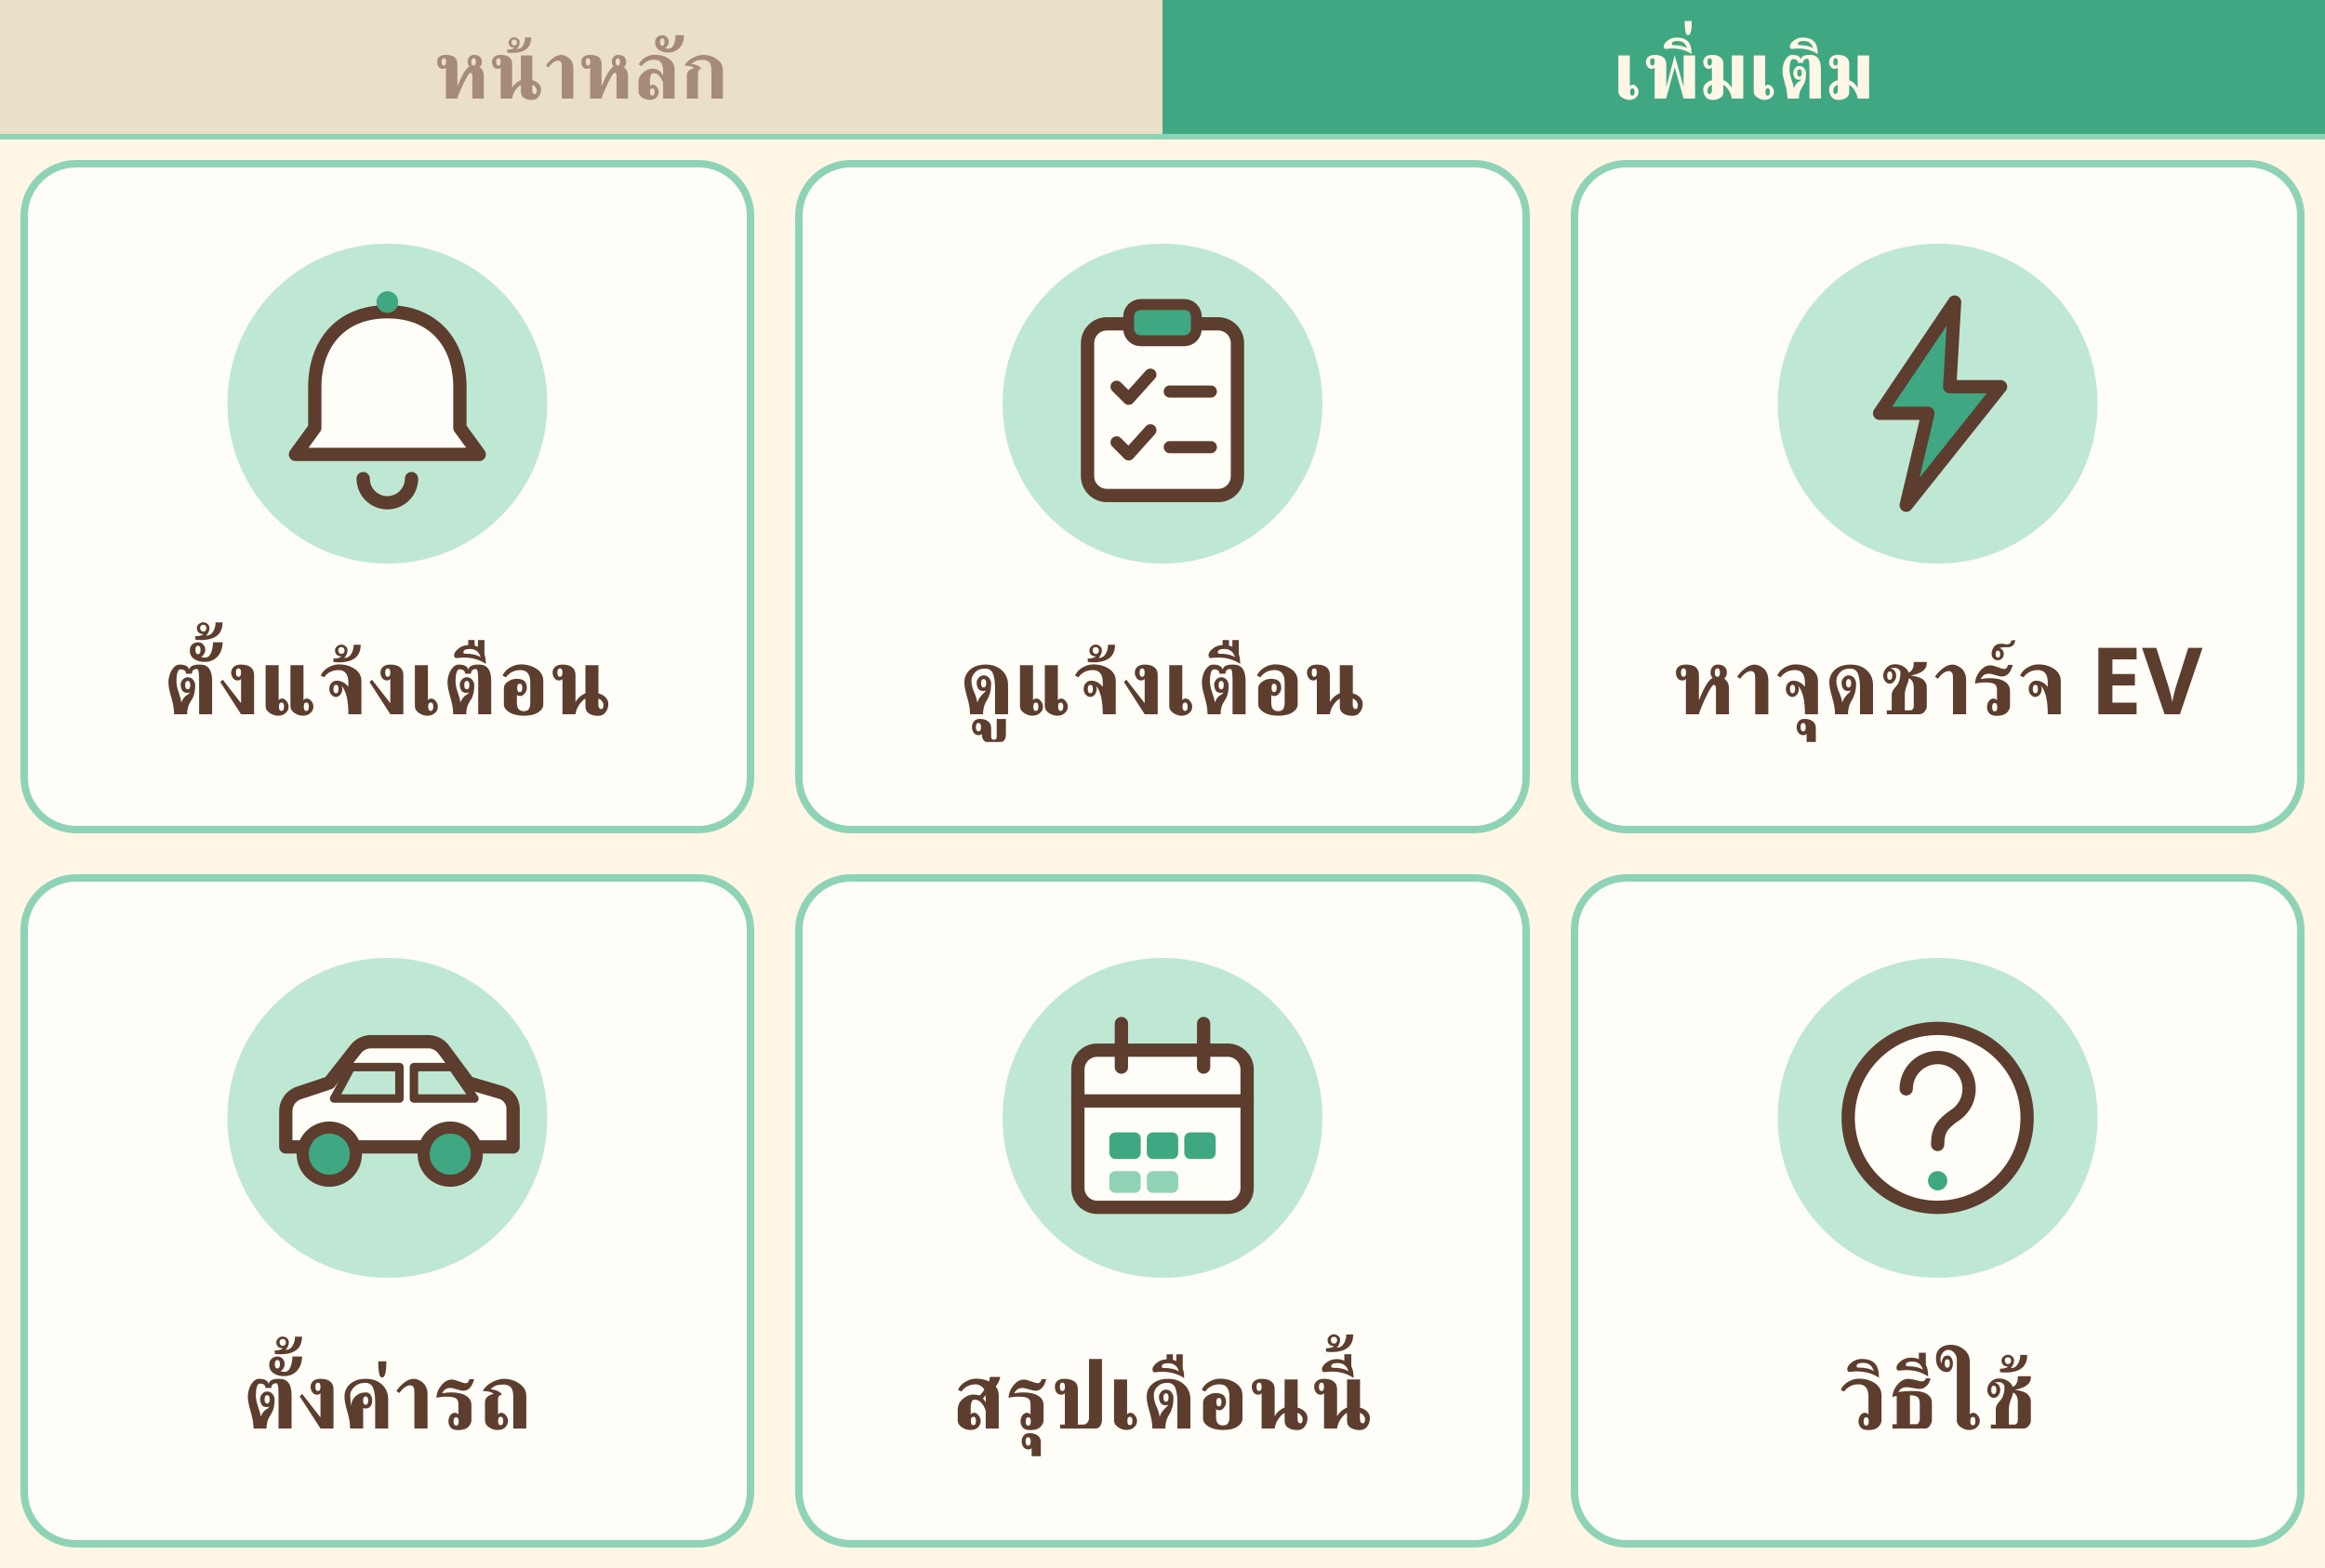
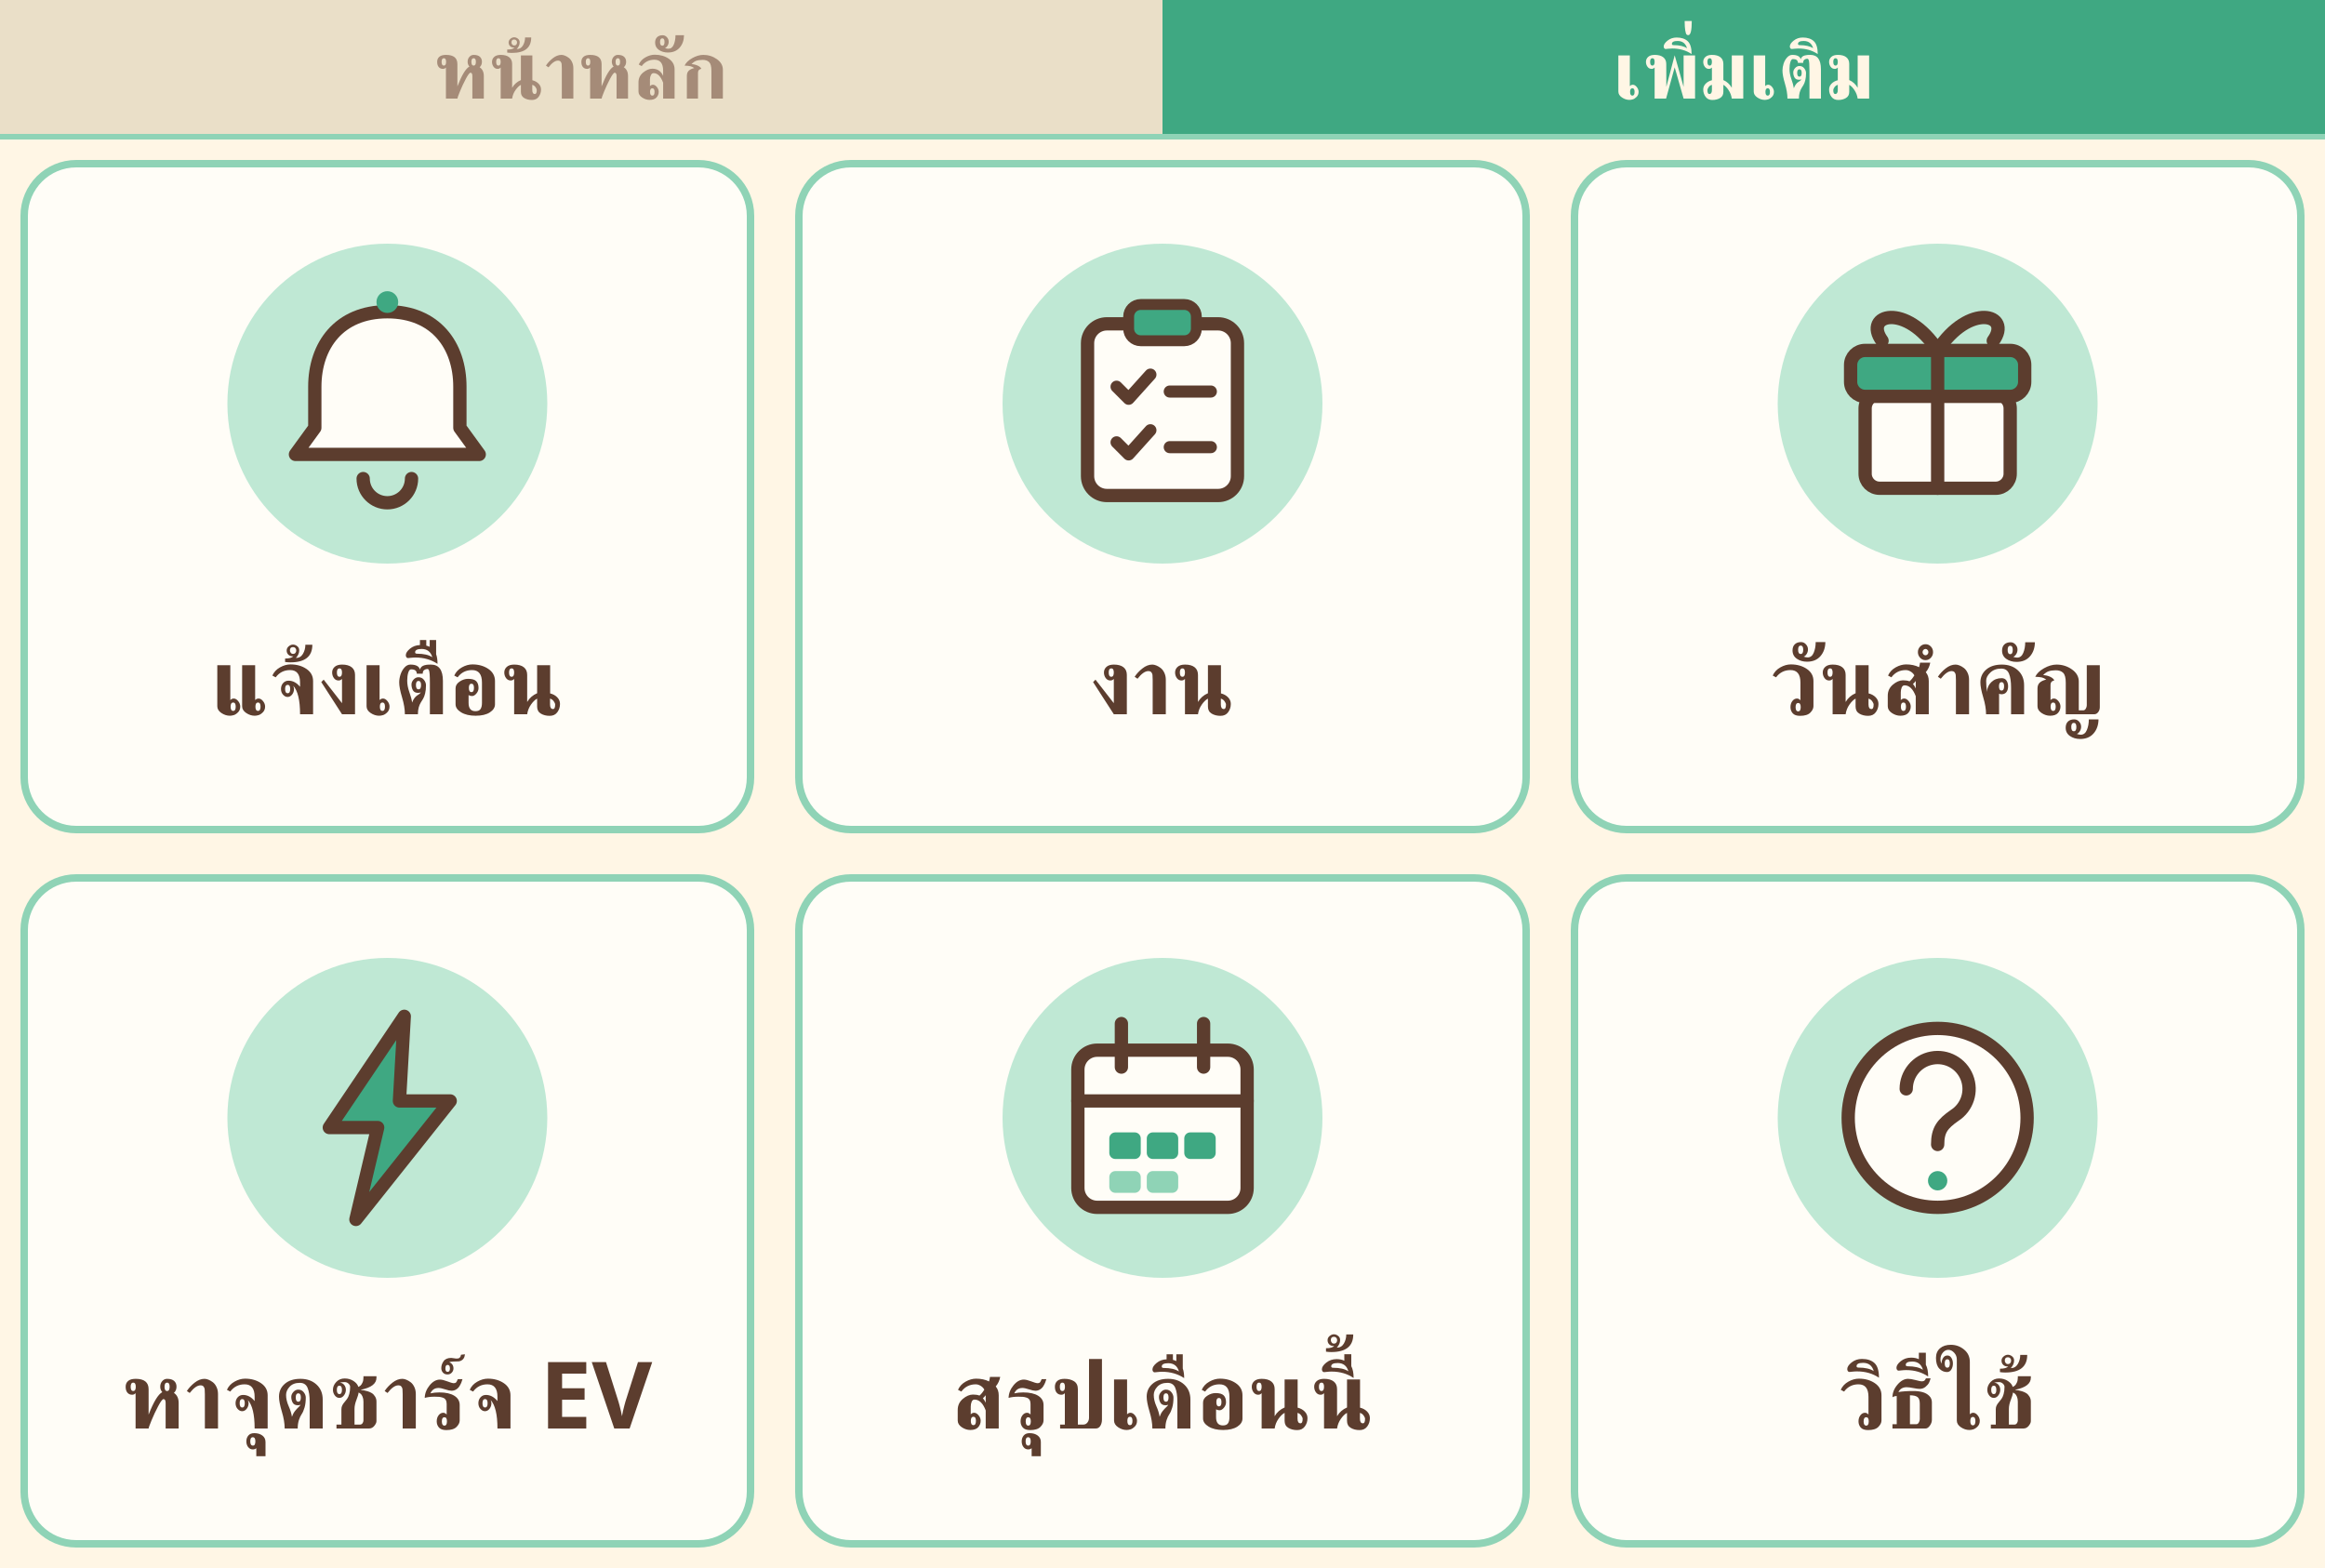
<svg xmlns="http://www.w3.org/2000/svg" width="2500" height="1686" viewBox="0 0 2500 1686">
  <rect width="2500" height="1686" fill="#FFF6E5" />
  <rect x="0" y="0" width="1250" height="150" fill="#EADFC8" />
  <text x="625" y="106" font-family="'Sarabun','Sarabun','Thonburi',sans-serif" font-size="88" font-weight="700" text-anchor="middle" fill="#A58B78">หน้าหลัก</text>
  <rect x="1250" y="0" width="1250" height="150" fill="#3FA882" />
  <text x="1875" y="106" font-family="'Sarabun','Sarabun','Thonburi',sans-serif" font-size="88" font-weight="700" text-anchor="middle" fill="#FFF6E5">เพิ่มเติม</text>
  <rect x="0" y="144" width="2500" height="6" fill="#8FD3B6" />
  <rect x="26" y="176" width="781" height="716" rx="56" fill="#FFFDF7" stroke="#8FD3B6" stroke-width="8" />
  <circle cx="416.5" cy="434" r="172" fill="#BFE8D4" />
  <g transform="translate(416.5 434) scale(1.3)">
    <path d="M0 -76c-40 0-60 28-60 62v34l-16 22h152l-16-22v-34c0-34-20-62-60-62z" fill="#FFFDF7" stroke="#5C3D2E" stroke-width="11" stroke-linejoin="round" />
    <path d="M-20 62a20 20 0 0 0 40 0" fill="none" stroke="#5C3D2E" stroke-width="11" stroke-linecap="round" stroke-linejoin="round" />
    <circle cx="0" cy="-84" r="9" fill="#3FA882" />
  </g>
-   <text x="416.5" y="768" font-family="'Sarabun','Sarabun','Thonburi',sans-serif" font-size="100" font-weight="700" text-anchor="middle" fill="#5C3D2E">ตั้งแจ้งเตือน</text>
+   <text x="416.5" y="768" font-family="'Sarabun','Sarabun','Thonburi',sans-serif" font-size="100" font-weight="700" text-anchor="middle" fill="#5C3D2E">แจ้งเตือน</text>
  <rect x="859" y="176" width="782" height="716" rx="56" fill="#FFFDF7" stroke="#8FD3B6" stroke-width="8" />
  <circle cx="1250" cy="434" r="172" fill="#BFE8D4" />
  <g transform="translate(1250 434) scale(1.3)">
    <rect x="-62" y="-66" width="124" height="142" rx="16" fill="#FFFDF7" stroke="#5C3D2E" stroke-width="11" />
    <rect x="-28" y="-82" width="56" height="30" rx="10" fill="#3FA882" stroke="#5C3D2E" stroke-width="9" />
    <path d="M-38 -14l10 10 18-20M-38 32l10 10 18-20" fill="none" stroke="#5C3D2E" stroke-width="10" stroke-linecap="round" stroke-linejoin="round" />
    <path d="M6 -10h34M6 36h34" fill="none" stroke="#5C3D2E" stroke-width="10" stroke-linecap="round" stroke-linejoin="round" />
  </g>
-   <text x="1250" y="768" font-family="'Sarabun','Sarabun','Thonburi',sans-serif" font-size="100" font-weight="700" text-anchor="middle" fill="#5C3D2E">ดูแจ้งเตือน</text>
+   <text x="1250" y="768" font-family="'Sarabun','Sarabun','Thonburi',sans-serif" font-size="100" font-weight="700" text-anchor="middle" fill="#5C3D2E">งาน</text>
  <rect x="1693" y="176" width="781" height="716" rx="56" fill="#FFFDF7" stroke="#8FD3B6" stroke-width="8" />
  <circle cx="2083.5" cy="434" r="172" fill="#BFE8D4" />
  <g transform="translate(2083.5 434) scale(1.3)">
-     <path d="M14 -84L-48 8h40l-18 76L52 -14H10z" fill="#3FA882" stroke="#5C3D2E" stroke-width="11" stroke-linejoin="round" />
+     <rect x="-60" y="-8" width="120" height="78" rx="12" fill="#FFFDF7" stroke="#5C3D2E" stroke-width="11" />
+     <rect x="-72" y="-44" width="144" height="38" rx="12" fill="#3FA882" stroke="#5C3D2E" stroke-width="11" />
+     <path d="M0 -44V70" fill="none" stroke="#5C3D2E" stroke-width="11" stroke-linecap="round" stroke-linejoin="round" />
+     <path d="M0 -44c-26-40-62-30-46-8M0 -44c26-40 62-30 46-8" fill="none" stroke="#5C3D2E" stroke-width="11" stroke-linecap="round" stroke-linejoin="round" />
  </g>
-   <text x="2083.5" y="768" font-family="'Sarabun','Sarabun','Thonburi',sans-serif" font-size="100" font-weight="700" text-anchor="middle" fill="#5C3D2E">หาจุดชาร์จ EV</text>
+   <text x="2083.5" y="768" font-family="'Sarabun','Sarabun','Thonburi',sans-serif" font-size="100" font-weight="700" text-anchor="middle" fill="#5C3D2E">วันสำคัญ</text>
  <rect x="26" y="944" width="781" height="716" rx="56" fill="#FFFDF7" stroke="#8FD3B6" stroke-width="8" />
  <circle cx="416.5" cy="1202" r="172" fill="#BFE8D4" />
  <g transform="translate(416.5 1202) scale(1.3)">
-     <path d="M-84 24v-30a16 16 0 0 1 12-15l24-8 22-28a16 16 0 0 1 12-6h48a16 16 0 0 1 13 7l20 27 27 8a14 14 0 0 1 10 14v31z" fill="#FFFDF7" stroke="#5C3D2E" stroke-width="11" stroke-linejoin="round" />
-     <path d="M-30 -42l-14 26h54v-26zM22 -42v26h50l-18-26z" fill="#BFE8D4" stroke="#5C3D2E" stroke-width="7" stroke-linejoin="round" />
-     <circle cx="-48" cy="30" r="22" fill="#3FA882" stroke="#5C3D2E" stroke-width="10" />
-     <circle cx="52" cy="30" r="22" fill="#3FA882" stroke="#5C3D2E" stroke-width="10" />
+     <path d="M14 -84L-48 8h40l-18 76L52 -14H10z" fill="#3FA882" stroke="#5C3D2E" stroke-width="11" stroke-linejoin="round" />
  </g>
-   <text x="416.5" y="1536" font-family="'Sarabun','Sarabun','Thonburi',sans-serif" font-size="100" font-weight="700" text-anchor="middle" fill="#5C3D2E">ตั้งค่ารถ</text>
+   <text x="416.5" y="1536" font-family="'Sarabun','Sarabun','Thonburi',sans-serif" font-size="100" font-weight="700" text-anchor="middle" fill="#5C3D2E">หาจุดชาร์จ EV</text>
  <rect x="859" y="944" width="782" height="716" rx="56" fill="#FFFDF7" stroke="#8FD3B6" stroke-width="8" />
  <circle cx="1250" cy="1202" r="172" fill="#BFE8D4" />
  <g transform="translate(1250 1202) scale(1.3)">
    <rect x="-70" y="-56" width="140" height="130" rx="16" fill="#FFFDF7" stroke="#5C3D2E" stroke-width="11" />
    <path d="M-70 -14h140" fill="none" stroke="#5C3D2E" stroke-width="11" stroke-linecap="round" stroke-linejoin="round" />
    <path d="M-34 -78v36M34 -78v36" fill="none" stroke="#5C3D2E" stroke-width="11" stroke-linecap="round" stroke-linejoin="round" />
    <rect x="-44" y="12" width="26" height="22" rx="5" fill="#3FA882" />
    <rect x="-13" y="12" width="26" height="22" rx="5" fill="#3FA882" />
    <rect x="18" y="12" width="26" height="22" rx="5" fill="#3FA882" />
    <rect x="-44" y="44" width="26" height="18" rx="5" fill="#8FD3B6" />
    <rect x="-13" y="44" width="26" height="18" rx="5" fill="#8FD3B6" />
  </g>
  <text x="1250" y="1536" font-family="'Sarabun','Sarabun','Thonburi',sans-serif" font-size="100" font-weight="700" text-anchor="middle" fill="#5C3D2E">สรุปเดือนนี้</text>
  <rect x="1693" y="944" width="781" height="716" rx="56" fill="#FFFDF7" stroke="#8FD3B6" stroke-width="8" />
  <circle cx="2083.5" cy="1202" r="172" fill="#BFE8D4" />
  <g transform="translate(2083.5 1202) scale(1.3)">
    <circle cx="0" cy="0" r="74" fill="#FFFDF7" stroke="#5C3D2E" stroke-width="11" />
    <path d="M-26 -24a26 26 0 1 1 40 22c-10 7-14 12-14 24" fill="none" stroke="#5C3D2E" stroke-width="11" stroke-linecap="round" stroke-linejoin="round" />
    <circle cx="0" cy="52" r="8" fill="#3FA882" />
  </g>
  <text x="2083.5" y="1536" font-family="'Sarabun','Sarabun','Thonburi',sans-serif" font-size="100" font-weight="700" text-anchor="middle" fill="#5C3D2E">วิธีใช้</text>
</svg>
